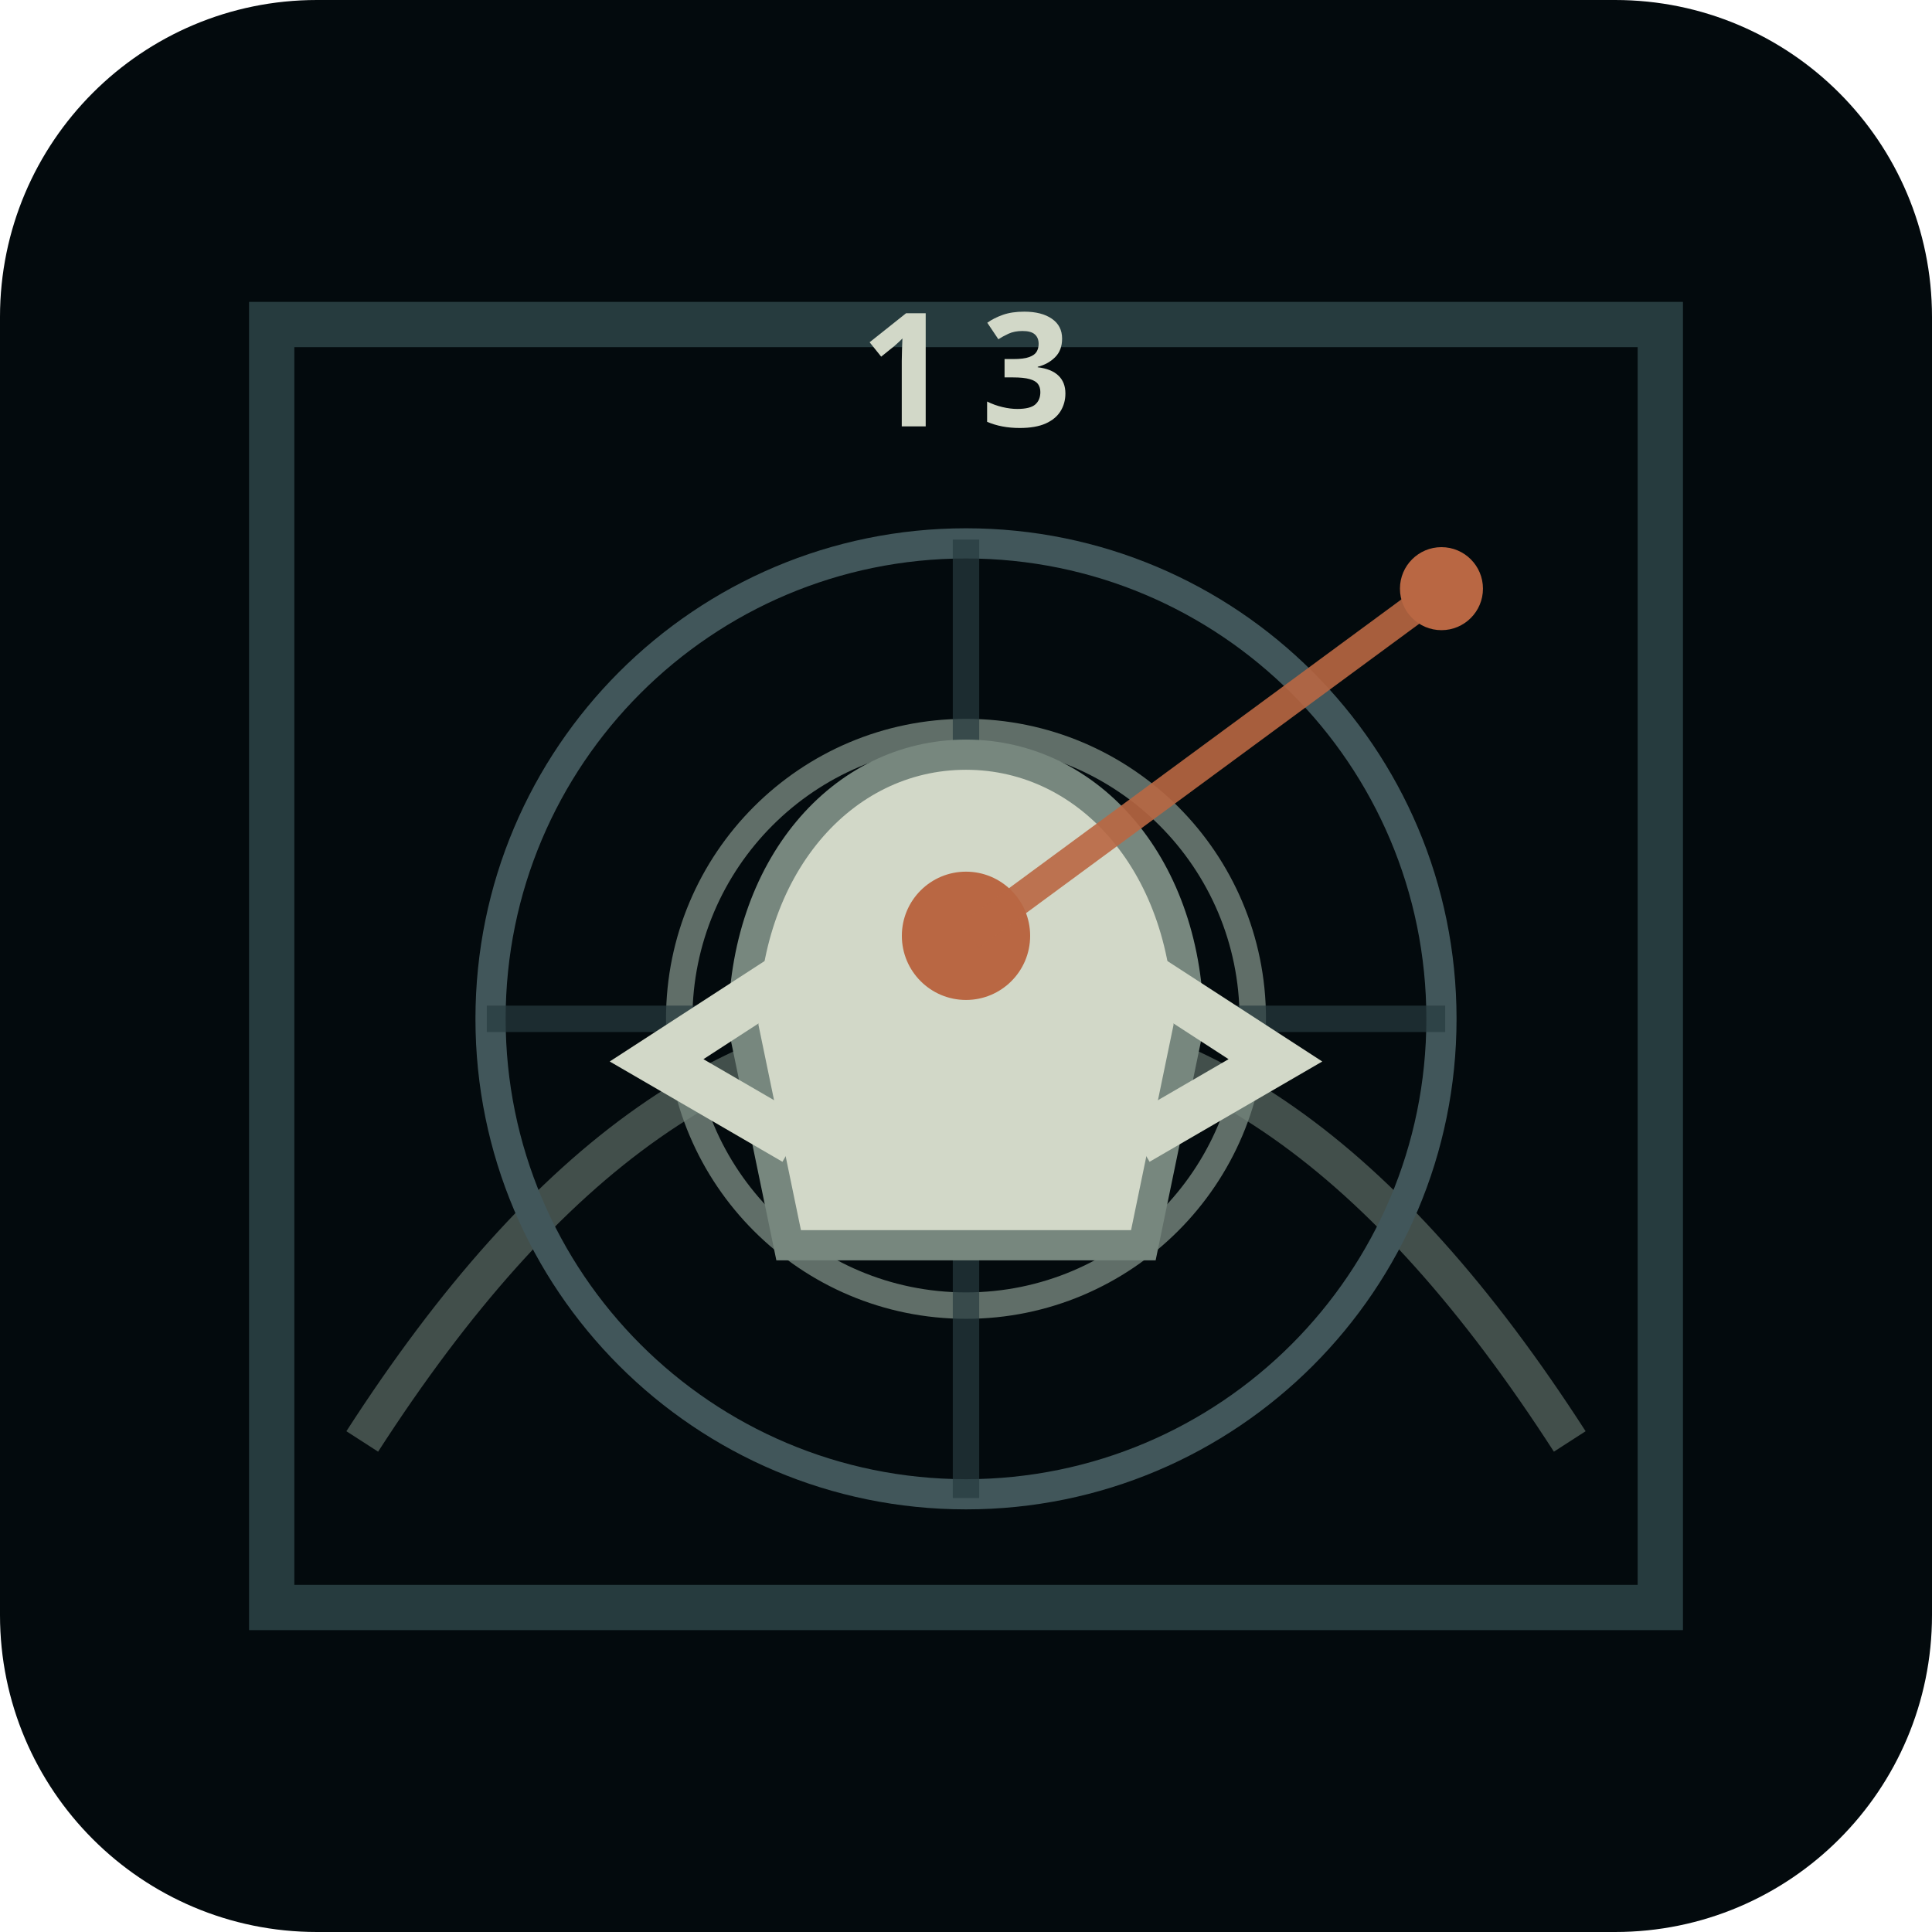
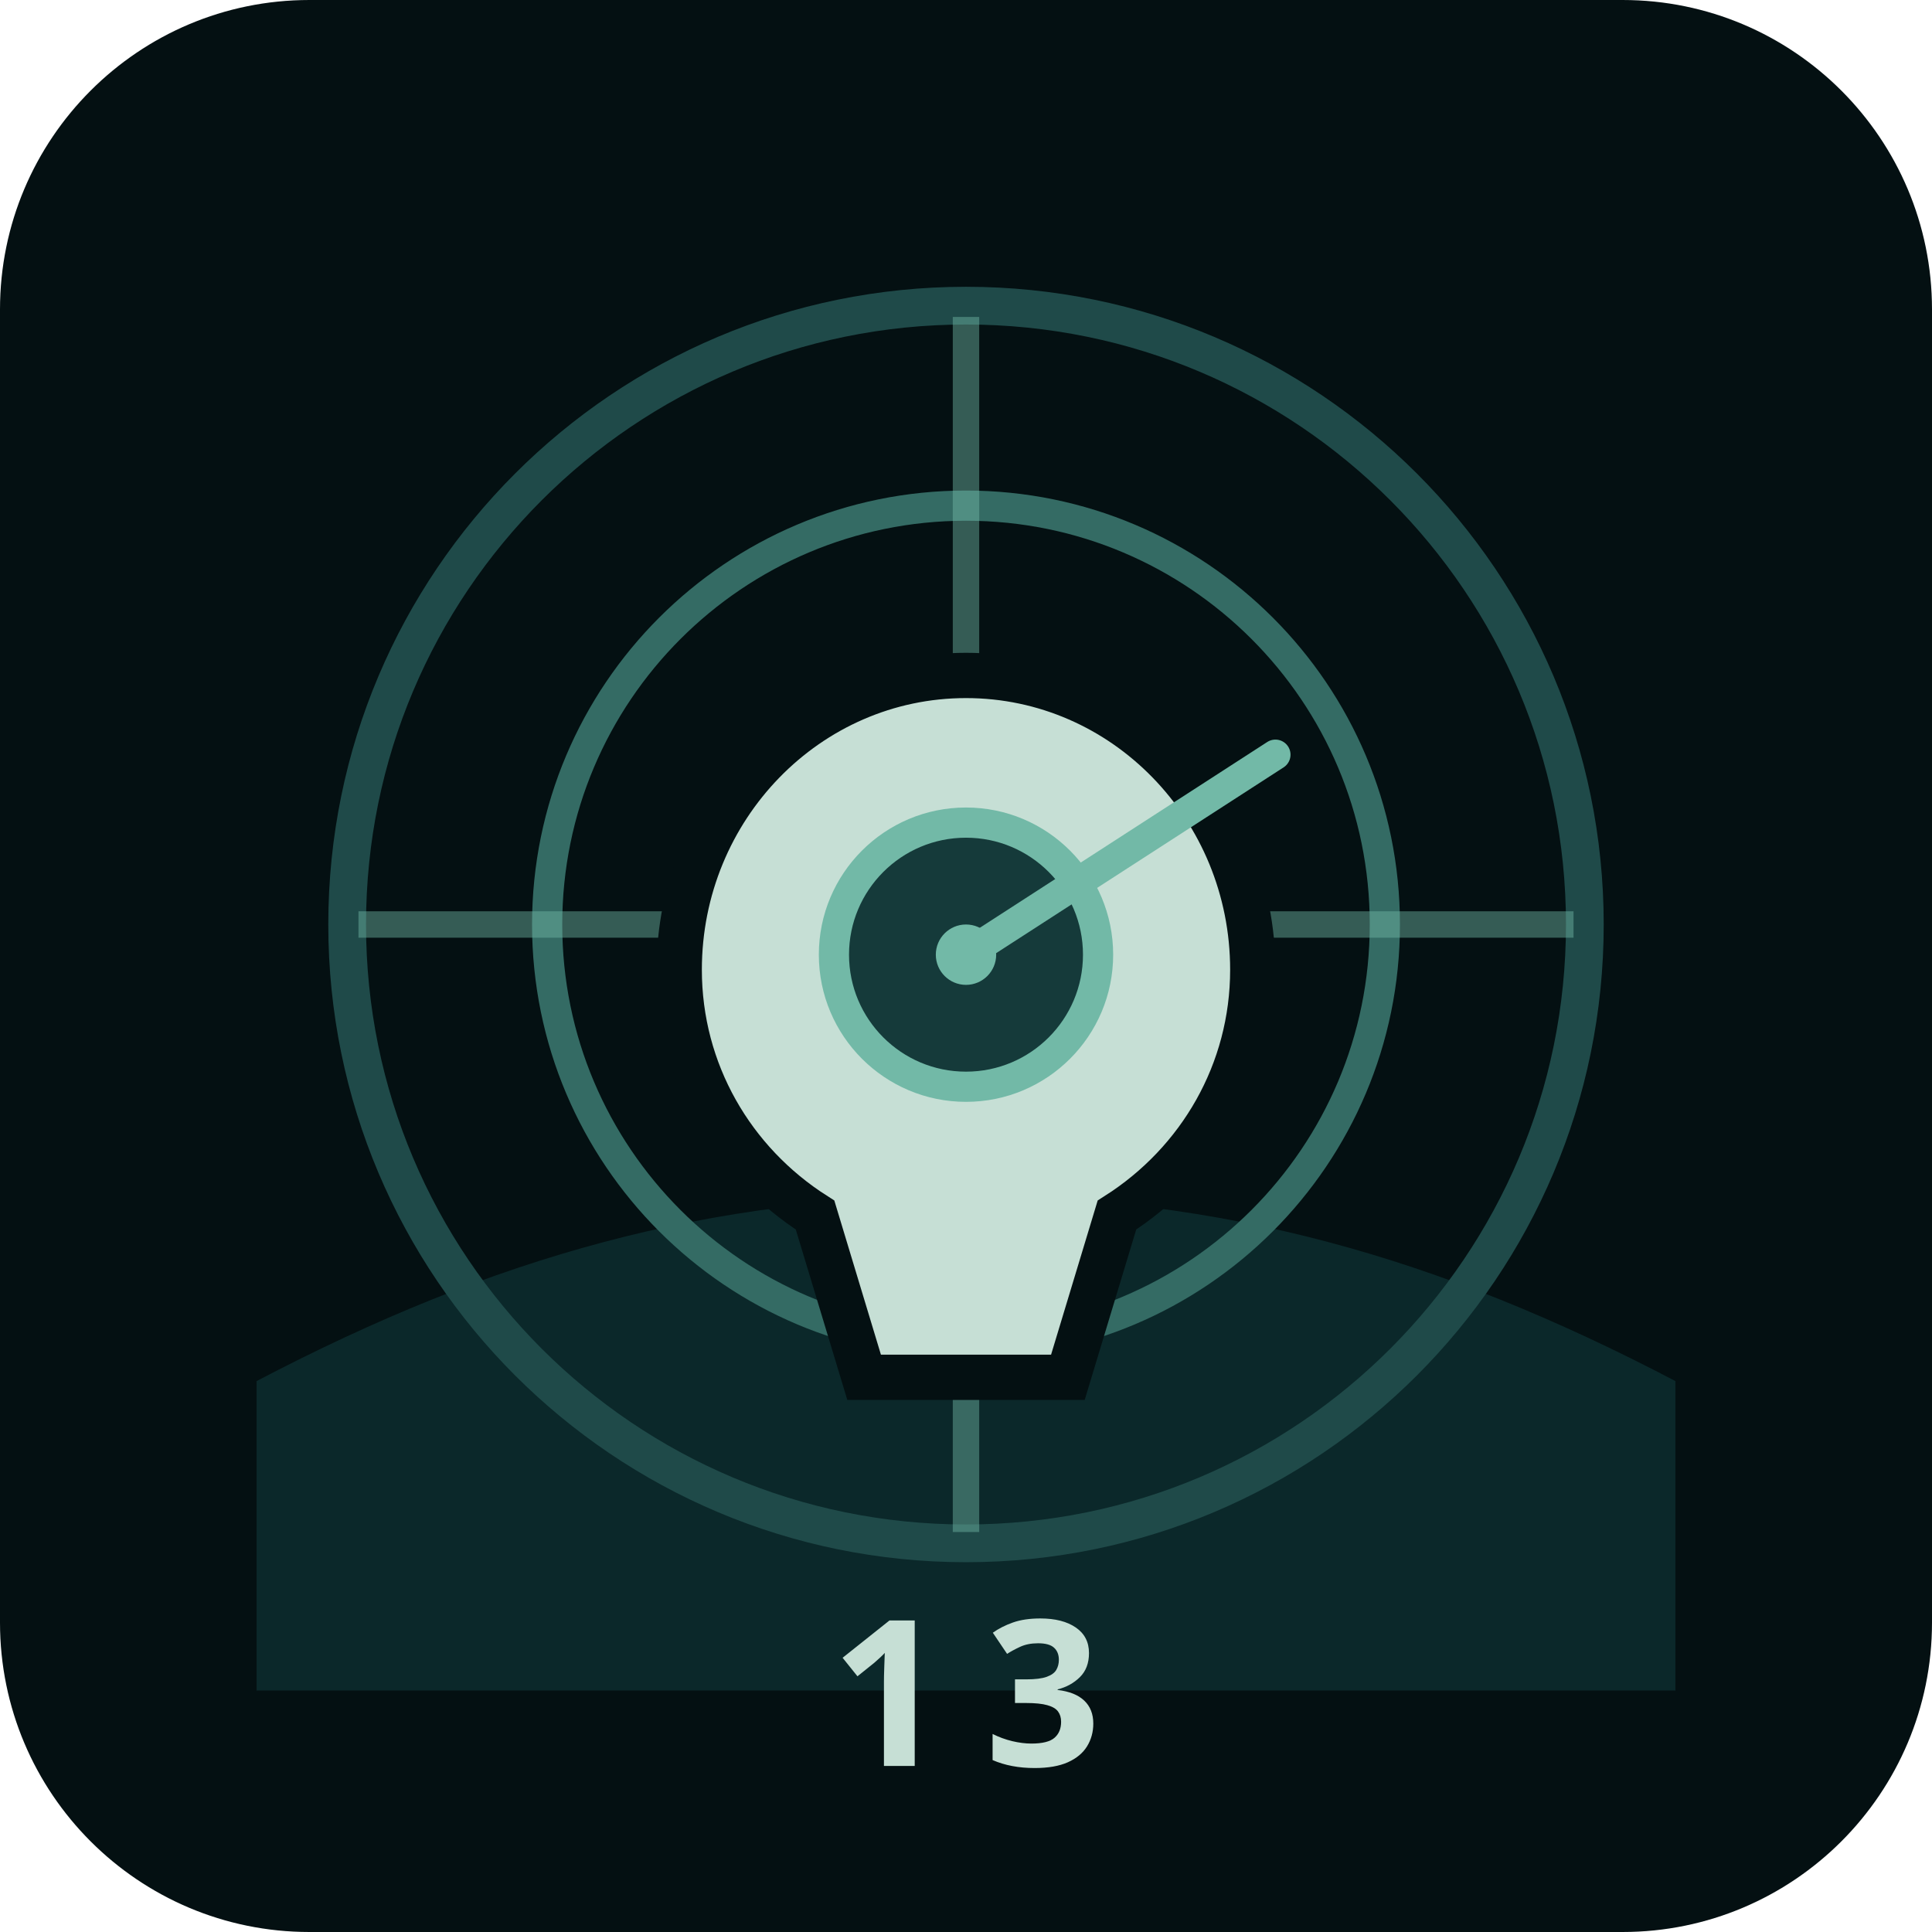
<svg xmlns="http://www.w3.org/2000/svg" viewBox="0 0 512 512" role="img" aria-label="ГЛУБИНА 13">
-   <rect width="512" height="512" rx="84" fill="#030a0d" />
-   <path d="M72 86h368v340H72z" fill="none" stroke="#263b3e" stroke-width="12" />
-   <path d="M96 382c49-76 100-112 160-112s111 36 160 112" fill="none" stroke="#77877e" stroke-width="10" opacity=".55" />
-   <circle cx="256" cy="270" r="126" fill="none" stroke="#41565a" stroke-width="8" />
-   <circle cx="256" cy="270" r="76" fill="none" stroke="#77877e" stroke-width="7" opacity=".8" />
-   <path d="M256 143v254M129 270h254" stroke="#263b3e" stroke-width="7" opacity=".7" />
-   <path d="M197 272c0-42 26-72 59-72s59 30 59 72l-12 58h-94z" fill="#d2d8c8" stroke="#77877e" stroke-width="8" />
-   <path d="m211 257-37 24 31 18m96-42 37 24-31 18" fill="none" stroke="#d2d8c8" stroke-width="13" stroke-linecap="square" />
-   <circle cx="256" cy="248" r="17" fill="#b96743" />
-   <path d="M257 248 382 156" stroke="#b96743" stroke-width="8" opacity=".9" />
-   <circle cx="382" cy="156" r="11" fill="#b96743" />
-   <text x="256" y="113" text-anchor="middle" fill="#d2d8c8" font-family="system-ui,sans-serif" font-size="42" font-weight="800" letter-spacing="8">13</text>
+   <rect width="512" height="512" rx="82" fill="#041012" />
+   <path d="M68 366c63-33 120-49 188-49s125 16 188 49v82H68z" fill="#0b282a" />
+   <circle cx="256" cy="245" r="164" fill="none" stroke="#1f4a49" stroke-width="10" />
+   <circle cx="256" cy="245" r="111" fill="none" stroke="#346b64" stroke-width="8" />
+   <path d="M256 84v322M95 245h322" stroke="#72b9a7" stroke-width="7" opacity=".45" />
+   <path d="M180 257c0-43 34-78 76-78s76 35 76 78c0 27-14 51-36 65l-13 43h-54l-13-43c-22-14-36-38-36-65Z" fill="#c6dfd5" stroke="#041012" stroke-width="12" />
+   <circle cx="256" cy="253" r="35" fill="#153a3a" stroke="#72b9a7" stroke-width="8" />
+   <path d="m256 253 82-53" stroke="#72b9a7" stroke-width="8" stroke-linecap="round" />
+   <circle cx="256" cy="253" r="8" fill="#72b9a7" />
+   <text x="256" y="468" text-anchor="middle" fill="#c6dfd5" font-family="system-ui,sans-serif" font-size="54" font-weight="900" letter-spacing="10">13</text>
</svg>
